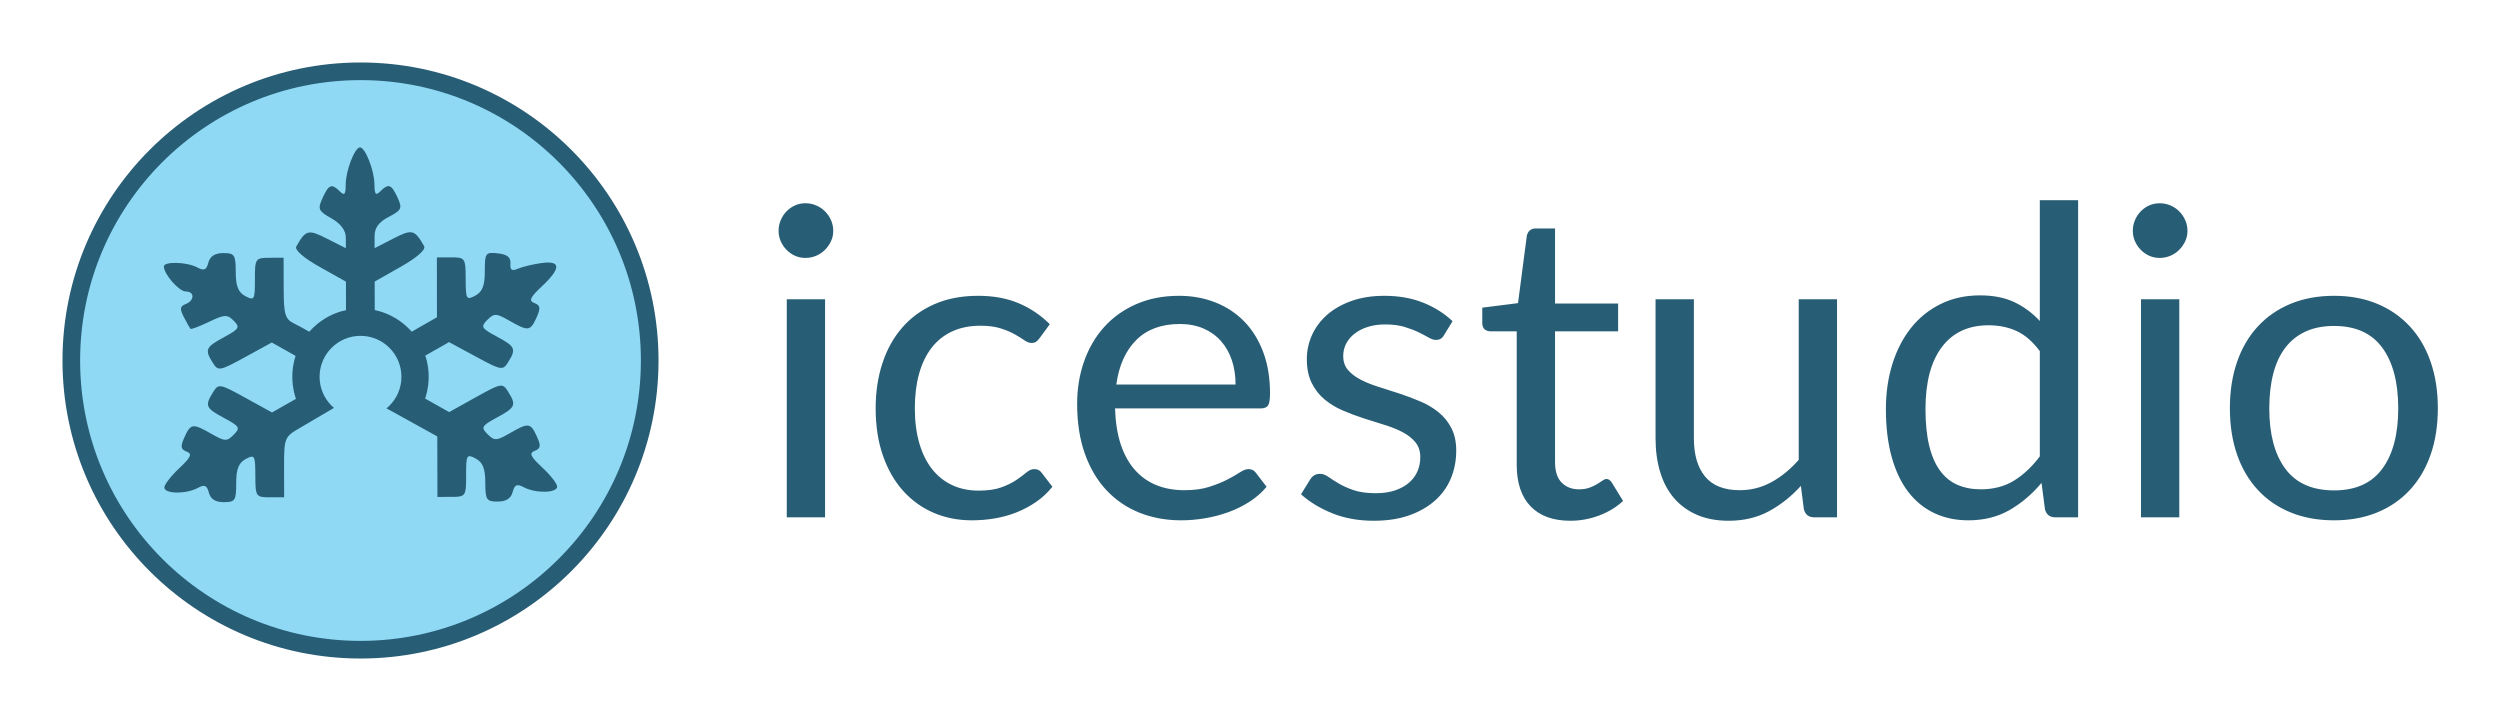
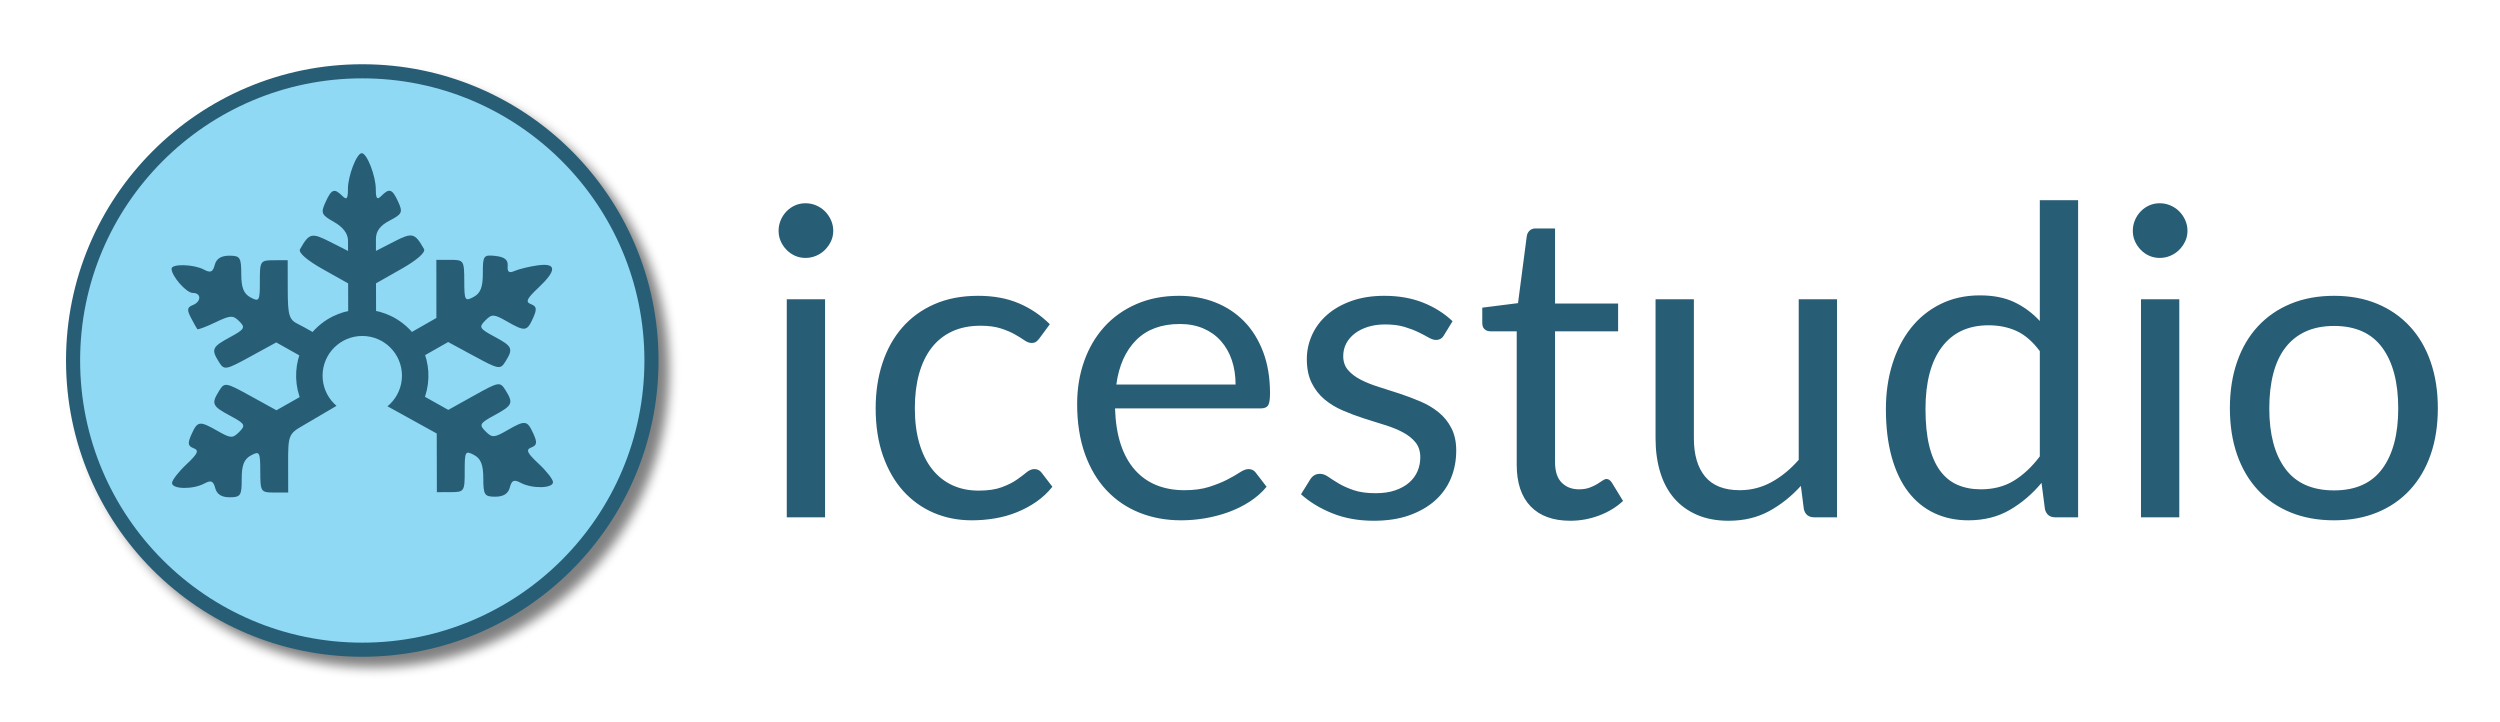
<svg xmlns="http://www.w3.org/2000/svg" width="400.095mm" height="115.388mm" viewBox="0 0 1417.659 408.856" id="svg9427" version="1.1">
-   <defs id="defs9429" />
-   <g id="layer1" transform="translate(-261.2861,-9.758169)">
-     <g id="g4150">
-       <g transform="translate(417.1007,-5334.504)" id="g8802">
-         <circle cx="48.614" cy="5548.69" r="163.995" id="path4317-7-3-6-8-5-5-9-1" style="opacity:1;fill:#8fd9f4;fill-opacity:1;stroke:#275d75;stroke-width:10;stroke-linecap:round;stroke-linejoin:round;stroke-miterlimit:4;stroke-dasharray:none;stroke-dashoffset:0;stroke-opacity:1" />
-         <g id="g8707" transform="matrix(1.031487,0,0,1.031487,51.12194,-175.7982)">
-           <path id="path5887-6-27-7-0-7-2-2-0" d="m -10.3,5571.747 -8.547,5.133 c -4.701,2.823 -12.394,7.34 -17.095,10.038 -8.219,4.716 -8.546,5.54 -8.511,21.454 l 0.037,16.55 -7.9,0.018 c -7.617,0.017 -7.901,-0.411 -7.927,-11.926 -0.025,-11.127 -0.386,-11.75 -5.287,-9.113 -3.903,2.1 -5.255,5.526 -5.237,13.272 0.021,9.482 -0.604,10.443 -6.807,10.457 -4.588,0.01 -7.281,-1.692 -8.202,-5.186 -1.086,-4.115 -2.374,-4.662 -6.17,-2.62 -6.478,3.486 -18.309,3.303 -18.317,-0.282 -0.003,-1.591 3.658,-6.332 8.137,-10.535 6.5,-6.099 7.325,-7.953 4.087,-9.187 -3.276,-1.249 -3.501,-2.772 -1.172,-7.915 3.443,-7.601 4.513,-7.729 14.913,-1.791 7.303,4.17 8.409,4.21 12.162,0.44 3.753,-3.77 3.28,-4.601 -5.197,-9.142 -10.253,-5.492 -10.808,-6.765 -6.194,-14.19 3.031,-4.878 3.651,-4.773 17.791,3.019 l 14.65,8.073 15.115,-8.575 c 8.313,-4.716 15.113,-9.534 15.11,-10.705 -0.003,-1.172 -6.827,-5.969 -15.166,-10.66 l -15.161,-8.529 -14.685,8.034 c -14.033,7.677 -14.822,7.816 -17.769,3.12 -4.561,-7.267 -3.986,-8.572 6.21,-14.092 8.317,-4.502 8.878,-5.46 5.299,-9.023 -3.58,-3.564 -5.021,-3.499 -13.589,0.61 -5.272,2.528 -9.871,4.25 -10.221,3.827 -0.35,-0.423 -1.965,-3.315 -3.59,-6.425 -2.35,-4.498 -2.157,-5.964 0.944,-7.162 5.001,-1.932 5.063,-6.941 0.086,-6.929 -3.664,0.01 -12.021,-9.527 -12.03,-13.727 -0.006,-2.902 12.583,-2.57 18.318,0.482 3.805,2.026 5.09,1.473 6.158,-2.647 0.906,-3.497 3.591,-5.212 8.179,-5.222 6.203,-0.013 6.833,0.944 6.854,10.426 0.017,7.746 1.384,11.166 5.296,13.248 4.913,2.615 5.271,1.991 5.247,-9.136 -0.026,-11.514 0.257,-11.944 7.874,-11.961 l 7.9,-0.018 0.037,16.695 c 0.033,14.7 0.746,17.039 5.969,19.577 3.262,1.585 10.975,5.973 17.139,9.751 l 11.207,6.869 -0.044,-19.878 -0.044,-19.878 -14.502,-8.142 c -8.841,-4.964 -13.831,-9.331 -12.782,-11.186 5.206,-9.213 6.539,-9.549 16.956,-4.263 l 10.288,5.22 -0.034,-5.979 c -0.029,-3.875 -2.807,-7.551 -7.923,-10.447 -7.19,-4.07 -7.622,-5.067 -4.852,-11.181 3.41,-7.529 5.002,-8.122 9.576,-3.567 2.463,2.452 3.164,1.6 3.152,-3.833 -0.017,-7.532 4.938,-20.413 7.855,-20.419 2.917,-0.01 7.929,12.852 7.946,20.384 0.012,5.434 0.716,6.282 3.169,3.819 4.538,-4.559 6.148,-3.988 9.521,3.371 2.717,5.928 2.262,6.93 -4.821,10.612 -5.503,2.861 -7.816,6.013 -7.806,10.636 l 0.015,6.57 10.264,-5.265 c 10.394,-5.332 11.728,-5.003 16.975,4.188 1.057,1.851 -3.914,6.24 -12.732,11.243 l -14.466,8.206 0.043,19.57 0.043,19.57 17.072,-9.755 17.072,-9.755 -0.013,-16.459 -0.013,-16.459 7.9,-0.018 c 7.617,-0.017 7.901,0.411 7.927,11.925 0.025,11.127 0.386,11.75 5.287,9.113 3.925,-2.112 5.255,-5.526 5.237,-13.447 -0.022,-10.027 0.378,-10.571 7.22,-9.799 5.13,0.579 7.132,2.215 6.859,5.608 -0.283,3.52 0.766,4.284 3.957,2.882 2.388,-1.05 8.192,-2.459 12.898,-3.131 10.988,-1.57 11.132,2.737 0.426,12.782 -6.5,6.099 -7.325,7.953 -4.087,9.188 3.276,1.249 3.501,2.771 1.172,7.915 -3.443,7.6 -4.513,7.729 -14.913,1.79 -7.303,-4.17 -8.409,-4.21 -12.162,-0.44 -3.753,3.77 -3.28,4.601 5.197,9.142 10.221,5.475 10.801,6.776 6.272,14.064 -2.926,4.71 -3.715,4.574 -17.783,-3.041 l -14.72,-7.968 -15.123,8.596 c -8.317,4.728 -15.12,9.555 -15.117,10.727 0.003,1.172 6.824,5.959 15.158,10.638 l 15.153,8.508 14.614,-8.138 c 14.106,-7.855 14.724,-7.963 17.777,-3.098 4.647,7.405 4.098,8.68 -6.131,14.218 -8.457,4.579 -8.926,5.412 -5.156,9.165 3.77,3.753 4.876,3.708 12.16,-0.494 10.374,-5.984 11.444,-5.861 14.921,1.724 2.353,5.133 2.134,6.657 -1.136,7.92 -3.232,1.249 -2.4,3.099 4.128,9.169 4.498,4.183 8.18,8.907 8.184,10.499 0.008,3.586 -11.822,3.821 -18.316,0.364 -3.805,-2.025 -5.09,-1.473 -6.158,2.647 -0.906,3.498 -3.591,5.212 -8.179,5.222 -6.203,0.013 -6.832,-0.944 -6.853,-10.426 -0.017,-7.746 -1.384,-11.166 -5.296,-13.248 -4.913,-2.615 -5.271,-1.991 -5.247,9.136 0.025,11.514 -0.257,11.944 -7.874,11.961 l -7.9,0.018 -0.037,-16.628 -0.037,-16.627 -34.277,-18.952 c -9.321,-6.817 -10.537,-3.046 -15.797,-0.78 z" style="fill:#275d75;fill-opacity:1" />
-           <path d="m -31.158,5582.794 a 37.5,37.5 0 0 1 2.993,-51.381 37.5,37.5 0 0 1 51.468,0 37.5,37.5 0 0 1 2.993,51.381 l -28.727,-24.105 z" id="path7728-7-0-0" style="opacity:1;fill:#275d75;fill-opacity:1;stroke:none;stroke-width:2;stroke-linecap:round;stroke-linejoin:round;stroke-miterlimit:4;stroke-dasharray:none;stroke-dashoffset:0;stroke-opacity:1" />
-           <circle r="20" cy="5558.69" cx="-2.432" id="path7730-4-9-4" style="opacity:1;fill:#276279;fill-opacity:1;stroke:none;stroke-width:2;stroke-linecap:round;stroke-linejoin:round;stroke-miterlimit:4;stroke-dasharray:none;stroke-dashoffset:0;stroke-opacity:1" />
-           <circle r="22.5" style="opacity:1;fill:#8fd9f4;fill-opacity:1;stroke:none;stroke-width:2;stroke-linecap:round;stroke-linejoin:round;stroke-miterlimit:4;stroke-dasharray:none;stroke-dashoffset:0;stroke-opacity:1" id="path7730-9-4-9-5" cx="-2.432" cy="5558.69" />
-         </g>
-       </g>
+   <defs id="defs9429">
+     <filter id="filter4188" style="color-interpolation-filters:sRGB">
+       <feFlood id="feFlood4190" result="flood" flood-color="rgb(0,0,0)" flood-opacity="0.498" />
+       <feComposite id="feComposite4192" result="composite1" operator="in" in2="SourceGraphic" in="flood" />
+       <feGaussianBlur id="feGaussianBlur4194" result="blur" stdDeviation="3" in="composite1" />
+       <feOffset id="feOffset4196" result="offset" dy="6" dx="6" />
+       <feComposite id="feComposite4198" result="composite2" operator="over" in2="offset" in="SourceGraphic" />
+     </filter>
+   </defs>
+   <g id="layer1" transform="translate(-261.2861,-9.758181)">
+     <g id="g4190">
      <text id="text7134-5-1-6-3-1-4" y="303.113" x="688.995" style="font-style:normal;font-weight:normal;font-size:54.253px;line-height:125%;font-family:sans-serif;letter-spacing:0px;word-spacing:0px;fill:#275d75;fill-opacity:1;stroke:none;stroke-width:1px;stroke-linecap:butt;stroke-linejoin:miter;stroke-opacity:1" xml:space="preserve">
        <tspan style="font-style:normal;font-variant:normal;font-weight:normal;font-stretch:normal;font-size:244.137px;font-family:Lato;-inkscape-font-specification:Lato;fill:#275d75;fill-opacity:1" y="303.113" x="688.995" id="tspan7136-6-3-1-1-3-2">icestudio</tspan>
      </text>
+       <g id="layer1-6" transform="translate(255.2861,-263.8901)">
+         <g transform="translate(162.815,-5070.614)" id="g8802-7">
+           <circle style="opacity:1;fill:#8fd9f4;fill-opacity:1;stroke:#275d75;stroke-width:8;stroke-linecap:round;stroke-linejoin:round;stroke-miterlimit:4;stroke-dasharray:none;stroke-dashoffset:0;stroke-opacity:1;filter:url(#filter4188)" id="path4317-7-3-6-8-5-5-9-1-5" r="163.995" cy="5548.69" cx="48.614" />
+           <g transform="matrix(1.000412,0,0,1.000412,51.04637,-3.697741)" id="g8707-3">
+             <path style="fill:#275d75;fill-opacity:1" d="m -10.3,5571.747 -8.547,5.133 c -4.701,2.823 -12.394,7.34 -17.095,10.038 -8.219,4.716 -8.546,5.54 -8.511,21.454 l 0.037,16.55 -7.9,0.018 c -7.617,0.017 -7.901,-0.411 -7.927,-11.926 -0.025,-11.127 -0.386,-11.75 -5.287,-9.113 -3.903,2.1 -5.255,5.526 -5.237,13.272 0.021,9.482 -0.604,10.443 -6.807,10.457 -4.588,0.01 -7.281,-1.692 -8.202,-5.186 -1.086,-4.115 -2.374,-4.662 -6.17,-2.62 -6.478,3.486 -18.309,3.303 -18.317,-0.282 -0.003,-1.591 3.658,-6.332 8.137,-10.535 6.5,-6.099 7.325,-7.953 4.087,-9.187 -3.276,-1.249 -3.501,-2.772 -1.172,-7.915 3.443,-7.601 4.513,-7.729 14.913,-1.791 7.303,4.17 8.409,4.21 12.162,0.44 3.753,-3.77 3.28,-4.601 -5.197,-9.142 -10.253,-5.492 -10.808,-6.765 -6.194,-14.19 3.031,-4.878 3.651,-4.773 17.791,3.019 l 14.65,8.073 15.115,-8.575 c 8.313,-4.716 15.113,-9.534 15.11,-10.705 -0.003,-1.172 -6.827,-5.969 -15.166,-10.66 l -15.161,-8.529 -14.685,8.034 c -14.033,7.677 -14.822,7.816 -17.769,3.12 -4.561,-7.267 -3.986,-8.572 6.21,-14.092 8.317,-4.502 8.878,-5.46 5.299,-9.023 -3.58,-3.564 -5.021,-3.499 -13.589,0.61 -5.272,2.528 -9.871,4.25 -10.221,3.827 -0.35,-0.423 -1.965,-3.315 -3.59,-6.425 -2.35,-4.498 -2.157,-5.964 0.944,-7.162 5.001,-1.932 5.063,-6.941 0.086,-6.929 -3.664,0.01 -12.021,-9.527 -12.03,-13.727 -0.006,-2.902 12.583,-2.57 18.318,0.482 3.805,2.026 5.09,1.473 6.158,-2.647 0.906,-3.497 3.591,-5.212 8.179,-5.222 6.203,-0.013 6.833,0.944 6.854,10.426 0.017,7.746 1.384,11.166 5.296,13.248 4.913,2.615 5.271,1.991 5.247,-9.136 -0.026,-11.514 0.257,-11.944 7.874,-11.961 l 7.9,-0.018 0.037,16.695 c 0.033,14.7 0.746,17.039 5.969,19.577 3.262,1.585 10.975,5.973 17.139,9.751 l 11.207,6.869 -0.044,-19.878 -0.044,-19.878 -14.502,-8.142 c -8.841,-4.964 -13.831,-9.331 -12.782,-11.186 5.206,-9.213 6.539,-9.549 16.956,-4.263 l 10.288,5.22 -0.034,-5.979 c -0.029,-3.875 -2.807,-7.551 -7.923,-10.447 -7.19,-4.07 -7.622,-5.067 -4.852,-11.181 3.41,-7.529 5.002,-8.122 9.576,-3.567 2.463,2.452 3.164,1.6 3.152,-3.833 -0.017,-7.532 4.938,-20.413 7.855,-20.419 2.917,-0.01 7.929,12.852 7.946,20.384 0.012,5.434 0.716,6.282 3.169,3.819 4.538,-4.559 6.148,-3.988 9.521,3.371 2.717,5.928 2.262,6.93 -4.821,10.612 -5.503,2.861 -7.816,6.013 -7.806,10.636 l 0.015,6.57 10.264,-5.265 c 10.394,-5.332 11.728,-5.003 16.975,4.188 1.057,1.851 -3.914,6.24 -12.732,11.243 l -14.466,8.206 0.043,19.57 0.043,19.57 17.072,-9.755 17.072,-9.755 -0.013,-16.459 -0.013,-16.459 7.9,-0.018 c 7.617,-0.017 7.901,0.411 7.927,11.925 0.025,11.127 0.386,11.75 5.287,9.113 3.925,-2.112 5.255,-5.526 5.237,-13.447 -0.022,-10.027 0.378,-10.571 7.22,-9.799 5.13,0.579 7.132,2.215 6.859,5.608 -0.283,3.52 0.766,4.284 3.957,2.882 2.388,-1.05 8.192,-2.459 12.898,-3.131 10.988,-1.57 11.132,2.737 0.426,12.782 -6.5,6.099 -7.325,7.953 -4.087,9.188 3.276,1.249 3.501,2.771 1.172,7.915 -3.443,7.6 -4.513,7.729 -14.913,1.79 -7.303,-4.17 -8.409,-4.21 -12.162,-0.44 -3.753,3.77 -3.28,4.601 5.197,9.142 10.221,5.475 10.801,6.776 6.272,14.064 -2.926,4.71 -3.715,4.574 -17.783,-3.041 l -14.72,-7.968 -15.123,8.596 c -8.317,4.728 -15.12,9.555 -15.117,10.727 0.003,1.172 6.824,5.959 15.158,10.638 l 15.153,8.508 14.614,-8.138 c 14.106,-7.855 14.724,-7.963 17.777,-3.098 4.647,7.405 4.098,8.68 -6.131,14.218 -8.457,4.579 -8.926,5.412 -5.156,9.165 3.77,3.753 4.876,3.708 12.16,-0.494 10.374,-5.984 11.444,-5.861 14.921,1.724 2.353,5.133 2.134,6.657 -1.136,7.92 -3.232,1.249 -2.4,3.099 4.128,9.169 4.498,4.183 8.18,8.907 8.184,10.499 0.008,3.586 -11.822,3.821 -18.316,0.364 -3.805,-2.025 -5.09,-1.473 -6.158,2.647 -0.906,3.498 -3.591,5.212 -8.179,5.222 -6.203,0.013 -6.832,-0.944 -6.853,-10.426 -0.017,-7.746 -1.384,-11.166 -5.296,-13.248 -4.913,-2.615 -5.271,-1.991 -5.247,9.136 0.025,11.514 -0.257,11.944 -7.874,11.961 l -7.9,0.018 -0.037,-16.628 -0.037,-16.627 -34.277,-18.952 c -9.321,-6.817 -10.537,-3.046 -15.797,-0.78 z" id="path5887-6-27-7-0-7-2-2-0-5" />
+             <path style="opacity:1;fill:#275d75;fill-opacity:1;stroke:none;stroke-width:2;stroke-linecap:round;stroke-linejoin:round;stroke-miterlimit:4;stroke-dasharray:none;stroke-dashoffset:0;stroke-opacity:1" id="path7728-7-0-0-6" d="m -31.158,5582.794 a 37.5,37.5 0 0 1 2.993,-51.381 37.5,37.5 0 0 1 51.468,0 37.5,37.5 0 0 1 2.993,51.381 l -28.727,-24.105 z" />
+             <circle style="opacity:1;fill:#276279;fill-opacity:1;stroke:none;stroke-width:2;stroke-linecap:round;stroke-linejoin:round;stroke-miterlimit:4;stroke-dasharray:none;stroke-dashoffset:0;stroke-opacity:1" id="path7730-4-9-4-2" cx="-2.432" cy="5558.69" r="20" />
+             <circle cy="5558.69" cx="-2.432" id="path7730-9-4-9-5-9" style="opacity:1;fill:#8fd9f4;fill-opacity:1;stroke:none;stroke-width:2;stroke-linecap:round;stroke-linejoin:round;stroke-miterlimit:4;stroke-dasharray:none;stroke-dashoffset:0;stroke-opacity:1" r="22.5" />
+           </g>
+         </g>
+       </g>
    </g>
  </g>
</svg>
